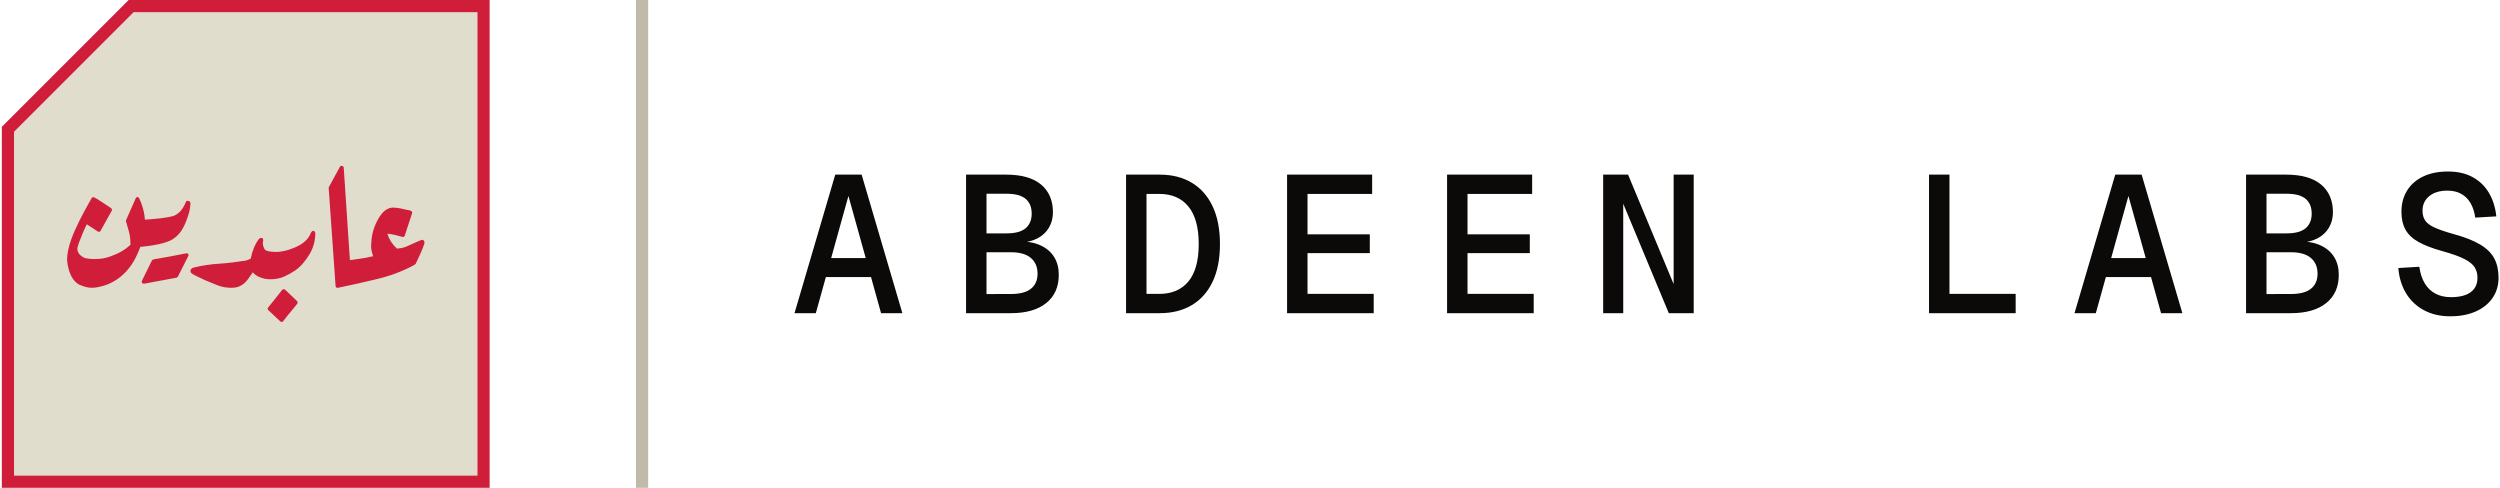
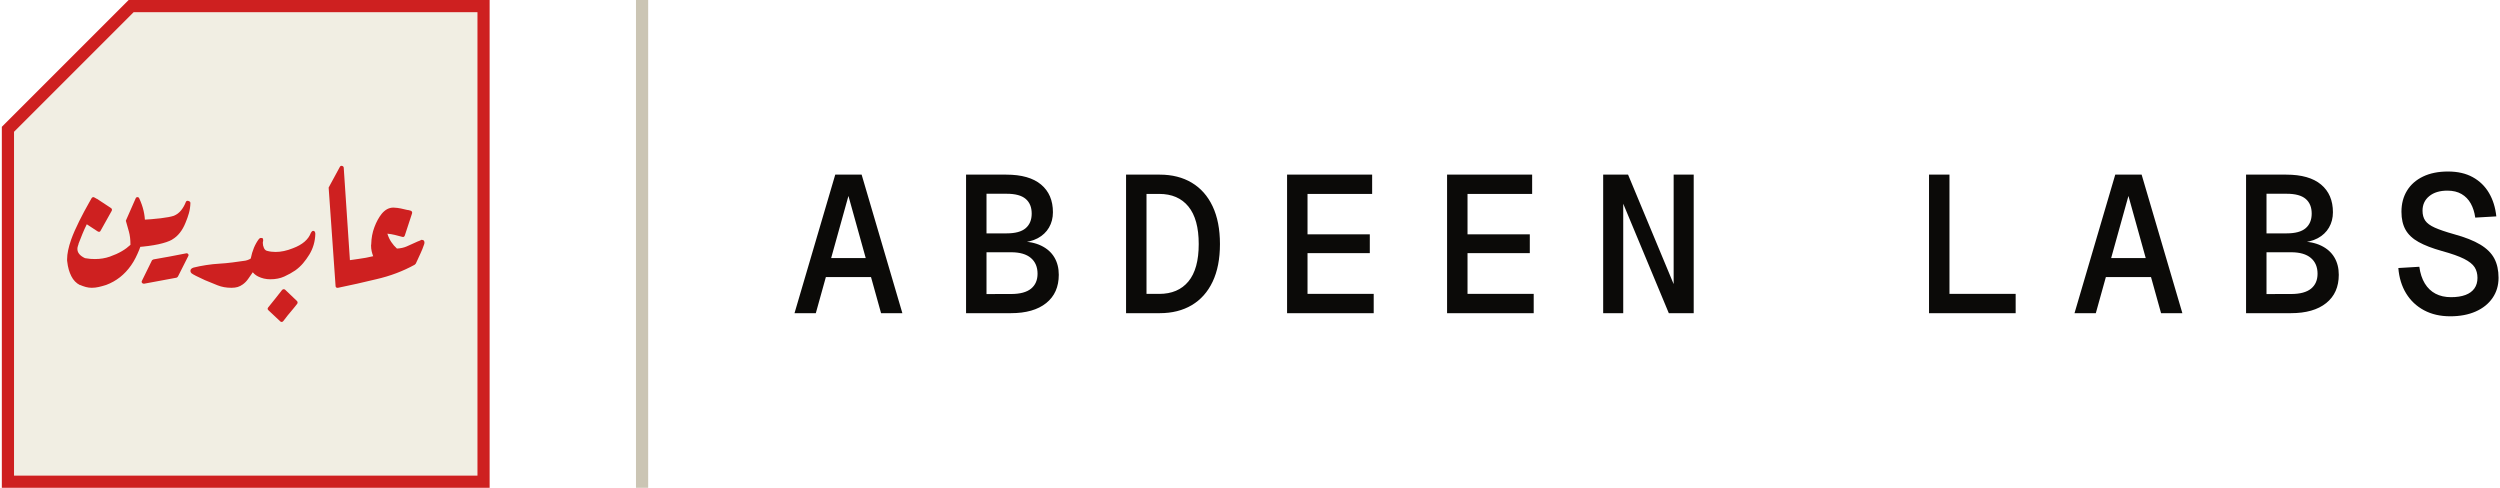
- <svg xmlns="http://www.w3.org/2000/svg" viewBox="0 0 204.7 40.0" width="205" height="40" role="img" aria-label="Abdeen Labs">
-   <path fill="#E1DDCD" d="M10.81 1.0H39.0V39.0H1.0V10.81Z" />
-   <path fill="#D01E3A" fill-rule="evenodd" d="M10.4 0H40.0V40.0H0V10.4ZM10.81 1.0H39.0V39.0H1.0V10.81Z" />
-   <g fill="#D01E3A" transform="translate(5.483 23.599) scale(0.01455)">
+ <svg xmlns="http://www.w3.org/2000/svg" viewBox="0 0 204.7 40" width="205" height="40" role="img" aria-label="Abdeen Labs">
+   <path fill="#F1EEE3" d="M10.81 1H39V39H1V10.81Z" />
+   <path fill="#CE2020" fill-rule="evenodd" d="M10.4 0H40V40H0V10.4ZM10.81 1H39V39H1V10.81Z" />
+   <g fill="#CE2020" transform="translate(5.483 23.599) scale(0.01455)">
    <path d="M348.00 -245.00V-242.00Q337.00 -232.00 325.00 -223.00Q313.00 -214.00 299.00 -206.00Q270.00 -189.00 231.50 -175.50Q193.00 -162.00 148.00 -162.00Q135.00 -162.00 121.50 -163.00Q108.00 -164.00 92.00 -167.00Q49.00 -187.00 49.00 -219.00Q49.00 -227.00 51.50 -234.00Q54.00 -241.00 56.00 -248.00L55.00 -247.00Q66.00 -276.00 77.50 -304.00Q89.00 -332.00 102.00 -358.00L163.00 -318.00Q175.00 -311.00 180.00 -322.00Q196.00 -350.00 211.00 -377.50Q226.00 -405.00 242.00 -433.00Q245.00 -438.00 243.50 -442.50Q242.00 -447.00 239.00 -449.00L160.00 -501.00H159.00L145.00 -509.00Q141.00 -512.00 136.00 -510.50Q131.00 -509.00 129.00 -505.00L115.00 -480.00Q88.00 -433.00 59.50 -376.00Q31.00 -319.00 14.00 -272.00Q-9.00 -206.00 -9.00 -161.00Q-9.00 -159.00 -9.00 -157.50Q-9.00 -156.00 -9.00 -153.00Q-9.00 -151.00 -8.50 -149.50Q-8.00 -148.00 -8.00 -146.00Q-3.00 -101.00 14.50 -66.00Q32.00 -31.00 64.00 -15.00V-16.00Q80.00 -9.00 96.50 -4.50Q113.00 0.00 130.00 0.00Q149.00 0.00 169.00 -4.50Q189.00 -9.00 211.00 -16.00Q297.00 -48.00 352.00 -127.00Q366.00 -147.00 377.00 -169.00Q388.00 -191.00 397.00 -213.00Q411.00 -247.00 420.50 -284.00Q430.00 -321.00 430.00 -366.00Q430.00 -434.00 398.00 -503.00Q395.00 -511.00 387.50 -511.00Q380.00 -511.00 377.00 -503.00L322.00 -378.00Q331.00 -347.00 339.50 -316.00Q348.00 -285.00 348.00 -245.00Z M616.00 -64.00 673.00 -177.00Q678.00 -185.00 673.00 -190.50Q668.00 -196.00 661.00 -194.00Q616.00 -185.00 570.50 -176.50Q525.00 -168.00 478.00 -160.00Q476.00 -159.00 473.00 -157.50Q470.00 -156.00 469.00 -154.00L413.00 -40.00Q409.00 -33.00 413.50 -27.50Q418.00 -22.00 425.00 -23.00Q471.00 -31.00 516.50 -40.00Q562.00 -49.00 608.00 -57.00Q614.00 -60.00 616.00 -64.00Z M660.00 -483.00Q650.00 -457.00 633.50 -436.50Q617.00 -416.00 593.00 -406.00Q581.00 -402.00 563.00 -398.50Q545.00 -395.00 520.00 -392.00Q495.00 -389.00 465.00 -386.50Q435.00 -384.00 398.00 -382.00Q388.00 -380.00 386.00 -372.00L372.00 -242.00Q371.00 -237.00 375.00 -232.50Q379.00 -228.00 384.00 -229.00Q527.00 -240.00 584.00 -272.00H583.00Q632.00 -300.00 659.00 -368.00Q670.00 -394.00 677.50 -420.50Q685.00 -447.00 686.00 -478.00Q686.00 -486.00 675.00 -489.50Q664.00 -493.00 660.00 -483.00Z M1058.00 -182.00Q1046.00 -182.00 1037.00 -173.00Q1020.00 -158.00 996.00 -153.00Q963.00 -148.00 924.00 -143.00Q885.00 -138.00 850.00 -136.00Q813.00 -134.00 774.50 -128.00Q736.00 -122.00 704.00 -114.00Q697.00 -112.00 691.50 -107.50Q686.00 -103.00 686.00 -95.00Q686.00 -88.00 692.00 -82.00Q698.00 -77.00 717.50 -67.00Q737.00 -57.00 768.00 -43.00Q804.00 -28.00 839.00 -14.00Q874.00 0.00 917.00 0.00Q938.00 0.00 952.50 -4.50Q967.00 -9.00 981.00 -19.00Q998.00 -31.00 1011.00 -49.50Q1024.00 -68.00 1037.50 -87.50Q1051.00 -107.00 1067.00 -119.00Q1086.00 -127.00 1086.00 -154.00Q1086.00 -165.00 1079.00 -173.50Q1072.00 -182.00 1058.00 -182.00Z M1286.00 74.00 1220.00 11.00Q1216.00 7.00 1210.50 8.00Q1205.00 9.00 1202.00 13.00Q1183.00 38.00 1163.50 62.00Q1144.00 86.00 1124.00 111.00Q1118.00 119.00 1125.00 126.00L1192.00 189.00Q1196.00 193.00 1201.00 192.50Q1206.00 192.00 1209.00 188.00Q1219.00 176.00 1223.50 169.50Q1228.00 163.00 1233.00 157.00Q1238.00 151.00 1248.00 139.00Q1258.00 127.00 1268.00 115.00Q1278.00 103.00 1288.00 90.00Q1293.00 81.00 1286.00 74.00Z M1378.00 -321.00Q1374.00 -321.00 1370.50 -317.50Q1367.00 -314.00 1365.00 -310.00Q1344.00 -253.00 1264.00 -223.00Q1212.00 -202.00 1166.00 -202.00Q1140.00 -202.00 1119.00 -208.00Q1107.00 -210.00 1100.50 -224.00Q1094.00 -238.00 1094.00 -253.00Q1094.00 -256.00 1094.50 -258.50Q1095.00 -261.00 1096.00 -265.00Q1096.00 -273.00 1094.50 -277.00Q1093.00 -281.00 1084.00 -281.00Q1076.00 -281.00 1072.00 -274.00V-275.00Q1039.00 -231.00 1026.00 -165.00Q1022.00 -153.00 1022.00 -137.00Q1022.00 -87.00 1067.00 -64.00Q1099.00 -48.00 1136.00 -48.00Q1181.00 -48.00 1215.00 -63.50Q1249.00 -79.00 1277.00 -98.00Q1302.00 -116.00 1321.00 -138.50Q1340.00 -161.00 1356.00 -187.00Q1388.00 -239.00 1390.00 -304.00Q1390.00 -311.00 1387.00 -316.00Q1384.00 -321.00 1378.00 -321.00Z M1465.00 -565.00 1504.00 -11.00Q1504.00 -1.00 1513.00 0.00Q1522.00 1.00 1526.00 -6.00L1587.00 -124.00L1550.00 -677.00Q1549.00 -685.00 1540.50 -687.00Q1532.00 -689.00 1528.00 -681.00Z M1991.00 -270.00Q1990.00 -270.00 1989.00 -270.00Q1988.00 -270.00 1986.00 -270.00Q1985.00 -270.00 1982.00 -267.00Q1974.00 -264.00 1965.50 -260.50Q1957.00 -257.00 1949.00 -253.00Q1927.00 -243.00 1904.50 -233.00Q1882.00 -223.00 1850.00 -221.00Q1832.00 -237.00 1818.00 -258.00Q1804.00 -279.00 1796.00 -305.00Q1817.00 -303.00 1838.00 -298.00Q1859.00 -293.00 1880.00 -287.00Q1890.00 -284.00 1894.00 -294.00L1935.00 -419.00Q1937.00 -425.00 1934.00 -429.50Q1931.00 -434.00 1926.00 -435.00L1910.00 -439.00L1911.00 -438.00Q1891.00 -443.00 1872.00 -447.00Q1853.00 -451.00 1830.00 -452.00Q1793.00 -452.00 1764.00 -417.00Q1740.00 -387.00 1723.00 -342.00Q1706.00 -297.00 1705.00 -246.00Q1704.00 -243.00 1704.00 -239.00Q1704.00 -221.00 1707.50 -206.00Q1711.00 -191.00 1716.00 -178.00Q1675.00 -168.00 1632.00 -162.50Q1589.00 -157.00 1537.00 -149.00Q1529.00 -147.00 1527.00 -139.00L1504.00 -14.00Q1503.00 -7.00 1507.00 -3.00Q1511.00 1.00 1518.00 0.00Q1572.00 -11.00 1625.00 -23.00Q1678.00 -35.00 1732.00 -48.00Q1793.00 -62.00 1847.00 -82.50Q1901.00 -103.00 1950.00 -130.00L1956.00 -136.00L1963.00 -151.00Q1972.00 -171.00 1983.00 -194.50Q1994.00 -218.00 2001.00 -239.00Q2005.00 -248.00 2005.00 -254.00Q2005.00 -270.00 1991.00 -270.00Z" />
  </g>
-   <rect x="52.0" y="0" width="1" height="40.0" fill="#C0BAAA" />
+   <rect x="52.0" y="0" width="1" height="40" fill="#CBC5B4" />
  <g fill="#0B0A08" transform="translate(64.622 25.680) scale(0.016)">
    <path d="M23.60 0.00 232.40 -710.00H367.60L576.40 0.00H467.20L300.00 -600.80L132.80 0.00ZM140.00 -185.00 172.00 -282.40H428.00L460.00 -185.00Z M902.80 0.00V-710.00H1108.80Q1226.40 -710.00 1287.20 -659.20Q1348.00 -608.40 1348.00 -517.20Q1348.00 -473.40 1327.80 -438.70Q1307.60 -404.00 1269.40 -383.70Q1231.20 -363.40 1178.00 -362.00V-368.40Q1242.80 -367.60 1287.50 -346.10Q1332.20 -324.60 1355.10 -286.40Q1378.00 -248.20 1378.00 -196.80Q1378.00 -103.40 1313.50 -51.70Q1249.00 0.00 1132.80 0.00ZM1007.60 -98.00 1133.60 -98.20Q1202.80 -98.40 1236.00 -125.70Q1269.20 -153.00 1269.20 -202.00Q1269.20 -254.00 1234.80 -283.10Q1200.40 -312.20 1133.60 -312.20H1007.60ZM1007.60 -409.00H1111.20Q1177.40 -409.00 1208.30 -435.50Q1239.20 -462.00 1239.20 -510.40Q1239.20 -559.40 1208.30 -585.70Q1177.40 -612.00 1111.20 -612.00H1007.60Z M1722.80 0.00V-710.00H1895.60Q1990.20 -710.00 2059.50 -668.60Q2128.80 -627.20 2166.40 -547.70Q2204.00 -468.20 2204.00 -354.20Q2204.00 -240.20 2166.40 -161.20Q2128.80 -82.20 2059.50 -41.10Q1990.20 0.00 1895.60 0.00ZM1827.60 -98.80H1892.80Q1989.60 -98.80 2042.40 -162.60Q2095.20 -226.40 2095.20 -354.20Q2095.20 -482.00 2042.40 -546.60Q1989.60 -611.20 1892.80 -611.20H1827.60Z M2548.00 0.00V-710.00H2984.00V-611.20H2652.80V-404.20H2972.00V-307.80H2652.80V-98.80H2992.00V0.00Z M3368.00 0.00V-710.00H3804.00V-611.20H3472.80V-404.20H3792.00V-307.80H3472.80V-98.80H3812.00V0.00Z M4168.00 0.00V-710.00H4295.60L4546.80 -106.80L4529.20 -103.20V-710.00H4632.00V0.00H4504.40L4253.20 -603.20L4270.80 -607.60V0.00Z M5838.00 0.00V-710.00H5942.80V-40.20L5879.20 -98.80H6282.00V0.00Z M6583.60 0.00 6792.40 -710.00H6927.60L7136.40 0.00H7027.20L6860.00 -600.80L6692.80 0.00ZM6700.00 -185.00 6732.00 -282.40H6988.00L7020.00 -185.00Z M7462.80 0.00V-710.00H7668.80Q7786.40 -710.00 7847.20 -659.20Q7908.00 -608.40 7908.00 -517.20Q7908.00 -473.40 7887.80 -438.70Q7867.60 -404.00 7829.40 -383.70Q7791.20 -363.40 7738.00 -362.00V-368.40Q7802.80 -367.60 7847.50 -346.10Q7892.20 -324.60 7915.10 -286.40Q7938.00 -248.20 7938.00 -196.80Q7938.00 -103.40 7873.50 -51.70Q7809.00 0.00 7692.80 0.00ZM7567.60 -98.00 7693.60 -98.20Q7762.80 -98.40 7796.00 -125.70Q7829.20 -153.00 7829.20 -202.00Q7829.20 -254.00 7794.80 -283.10Q7760.40 -312.20 7693.60 -312.20H7567.60ZM7567.60 -409.00H7671.20Q7737.40 -409.00 7768.30 -435.50Q7799.20 -462.00 7799.20 -510.40Q7799.20 -559.40 7768.30 -585.70Q7737.40 -612.00 7671.20 -612.00H7567.60Z M8509.20 16.00Q8432.40 16.00 8374.70 -15.00Q8317.00 -46.00 8283.10 -101.40Q8249.20 -156.80 8243.20 -231.40L8350.80 -237.80Q8357.60 -187.20 8378.90 -152.30Q8400.20 -117.40 8434.00 -99.70Q8467.80 -82.00 8513.00 -82.00Q8557.00 -82.00 8587.20 -93.30Q8617.40 -104.60 8633.10 -126.80Q8648.80 -149.00 8648.80 -180.80Q8648.80 -212.60 8634.10 -235.60Q8619.40 -258.60 8580.20 -278.40Q8541.00 -298.20 8466.00 -318.80Q8393.00 -339.20 8347.20 -364.60Q8301.40 -390.00 8280.30 -427.30Q8259.20 -464.60 8259.20 -519.60Q8259.20 -581.40 8287.70 -627.90Q8316.20 -674.40 8369.80 -700.20Q8423.40 -726.00 8498.00 -726.00Q8572.00 -726.00 8624.60 -697.00Q8677.20 -668.00 8707.70 -616.30Q8738.20 -564.60 8745.40 -496.00L8637.40 -489.80Q8631.80 -530.80 8614.40 -562.00Q8597.00 -593.20 8567.20 -610.60Q8537.40 -628.00 8494.60 -628.00Q8436.20 -628.00 8401.70 -599.80Q8367.20 -571.60 8367.20 -525.20Q8367.20 -494.60 8381.10 -474.30Q8395.00 -454.00 8430.10 -438.30Q8465.20 -422.60 8528.40 -404.80Q8613.20 -381.60 8663.20 -351.50Q8713.20 -321.40 8735.00 -280.30Q8756.80 -239.20 8756.80 -181.20Q8756.80 -122.60 8726.00 -77.90Q8695.20 -33.20 8639.70 -8.60Q8584.20 16.00 8509.20 16.00Z" />
  </g>
</svg>
